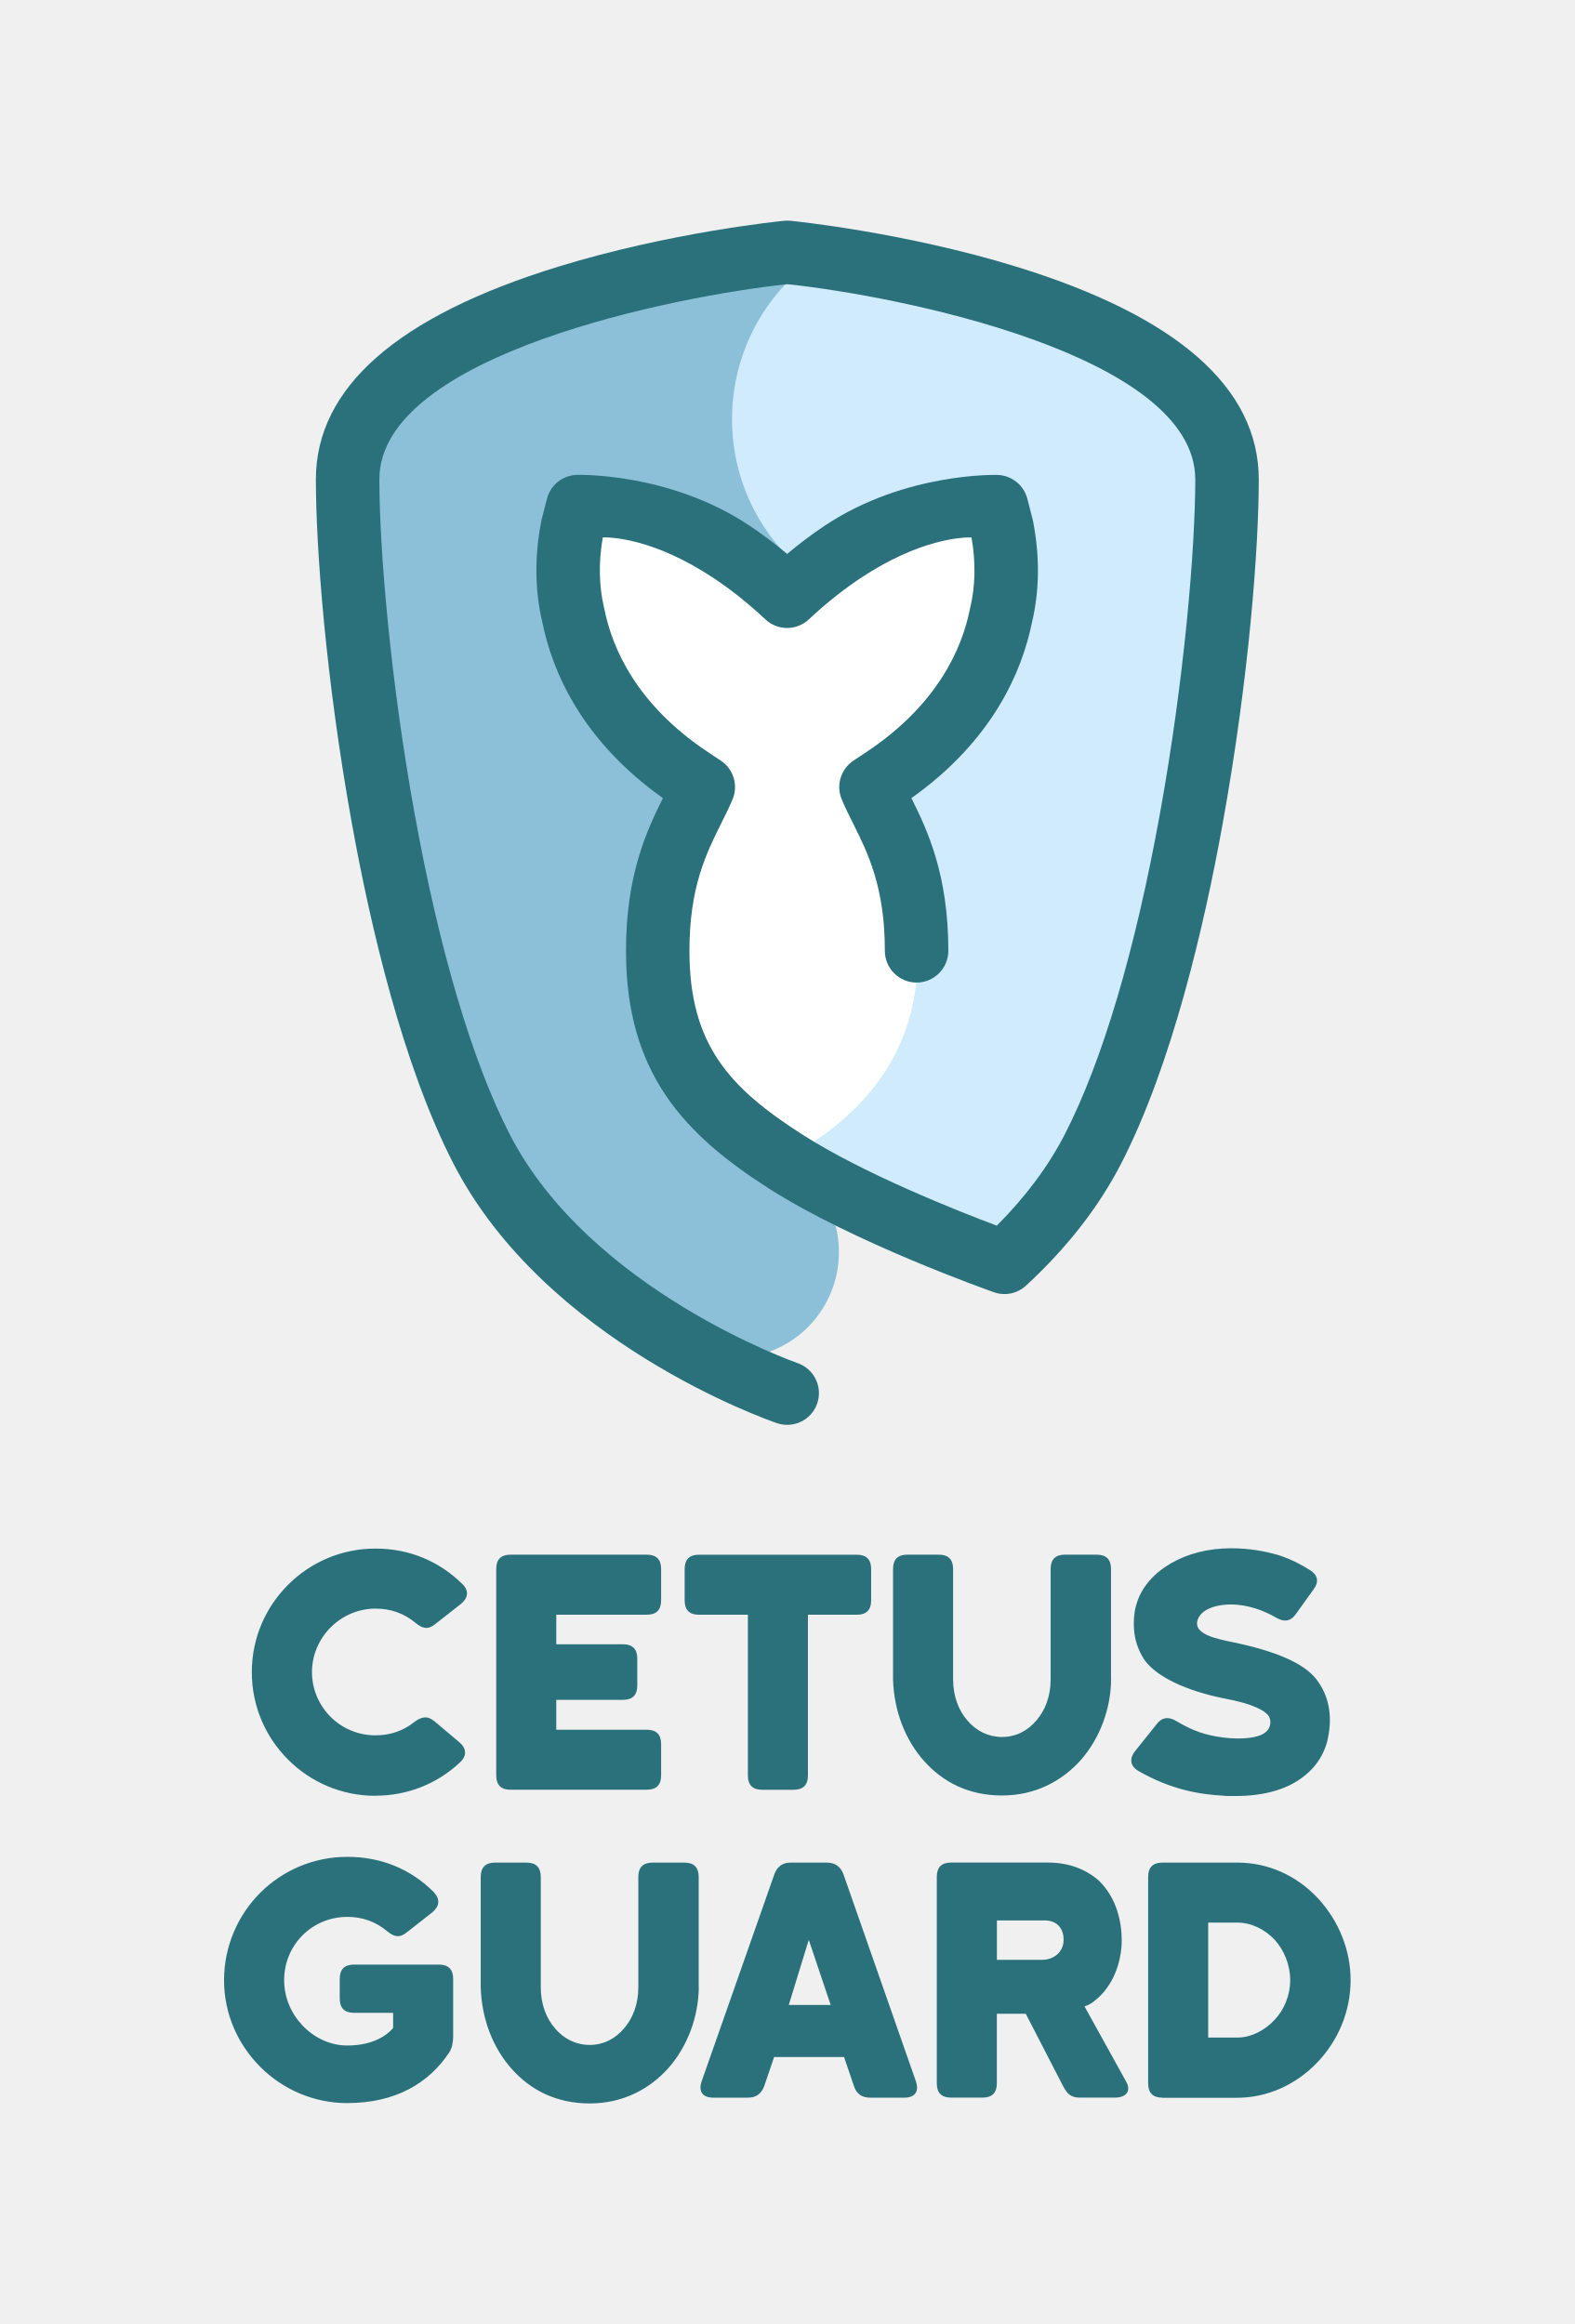
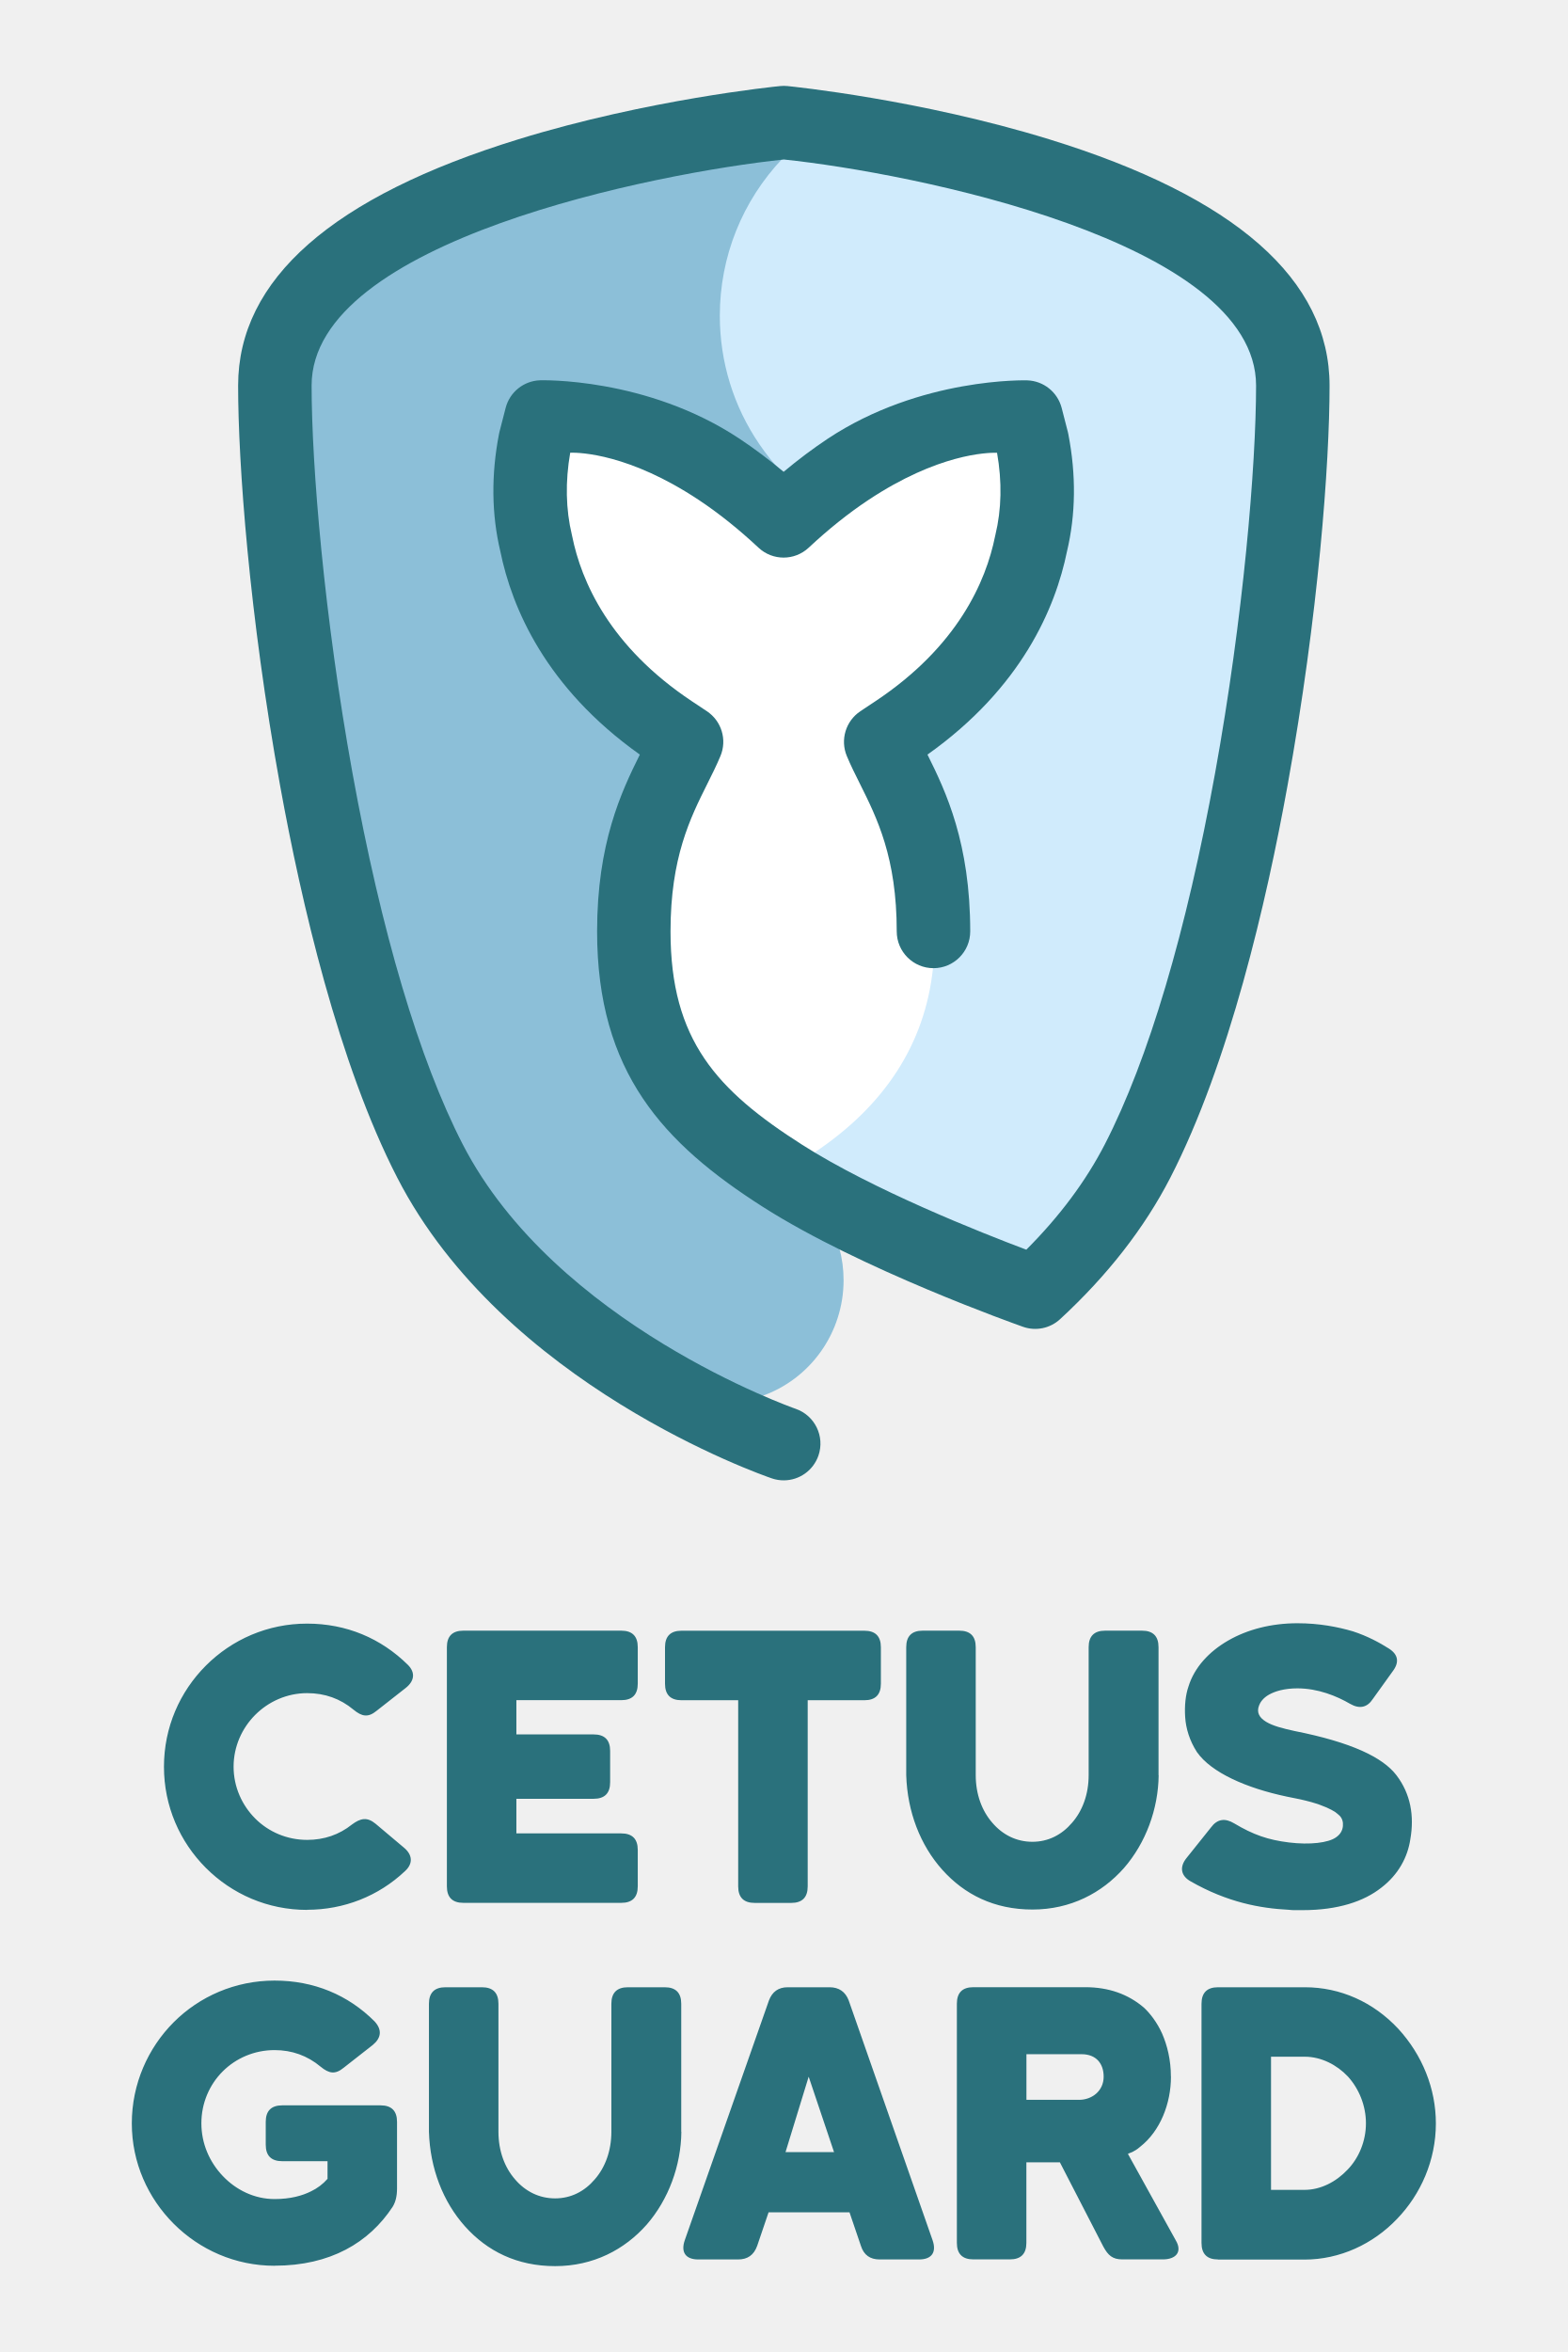
- <svg xmlns="http://www.w3.org/2000/svg" viewBox="0 0 297.64 439.37">
-   <path fill="#8cbfd8" d="M158.58 236.7c0 8.57-5.41 16.19-13.46 18.96l-.1.03-.1-.04c-10.76-4.72-37.03-18.16-48.8-41.04-7.09-13.78-13.31-34.76-18.01-60.67-4.62-25.53-6.68-50.19-6.67-63.3 0-23.87 55.85-34.93 77.37-37.18h.66l-.26.31-.36-.03c-6.32 6.64-10.2 15.62-10.2 25.51 0 7.74 2.37 14.92 6.44 20.86 1.11 1.64 2.36 3.18 3.73 4.61.07-.06.15-.12.22-.18l.18.18-.38.38-.21-.15c-.85-.71-1.7-1.38-2.54-2.04-1.71-1.31-3.21-2.4-4.61-3.32-13.63-9.06-29-9.52-31.95-9.52h-.5a5.754 5.754 0 0 0-5.34 4.28l-1.02 3.92-.08.36c-1.28 6.61-1.2 13.02.23 19.02 1.84 9.04 7.27 22.08 22.66 33.01l.2.14-.11.22c-2.76 5.56-6.95 13.96-6.95 28.74 0 22.85 10.77 34.41 26.94 44.73 3.4 2.17 7.5 4.45 12.18 6.79l.11.05.03.13c.47 1.7.7 3.46.7 5.24Z" />
-   <path fill="#d0ebfc" d="M188.33 231.98c-6.6-2.48-23.22-9-34.89-16.06l-.38-.23.37-.25c11.45-7.6 17.9-17.6 19.19-29.72l.03-.25h.25c.07 0 .15 0 .22.01h.15c3.15 0 5.72-2.56 5.72-5.72 0-14.82-4.18-23.2-6.94-28.74l-.11-.22.2-.14c15.39-10.93 20.82-23.97 22.67-33 .6-2.52.96-5.08 1.07-7.63.19-3.68-.1-7.53-.85-11.42-.02-.12-.05-.23-.08-.34l-1.01-3.92c-.63-2.43-2.83-4.19-5.35-4.28h-.5c-2.94 0-18.31.46-31.94 9.51a86.813 86.813 0 0 0-7.15 5.35l-.2.17-.18-.19a35.414 35.414 0 0 1-3.76-4.65c-4.24-6.19-6.49-13.46-6.49-21.02 0-9.62 3.65-18.74 10.28-25.71l.09-.1h.13c.22.03 17.95 2.7 27.37 4.82 10.83 2.44 27.9 8.41 35.84 13.37 9.39 5.71 14.15 12.11 14.15 19.03 0 13.14-2.07 37.8-6.69 63.29-4.68 25.86-10.91 46.84-18.02 60.67-3.11 6.02-7.44 11.84-12.89 17.3l-.13.13-.17-.06Z" />
-   <path fill="#ffffff" d="M153.44 215.92c-.59-.36-1.17-.71-1.73-1.07-14.05-8.96-21.66-17.21-21.66-35.09 0-12.12 3.21-18.56 6.05-24.24.77-1.54 1.5-3 2.13-4.5a5.72 5.72 0 0 0-2.11-6.97l-2.45-1.63c-13.55-9.01-18.18-19.72-19.67-27.13l-.05-.21c-1.01-4.21-1.11-8.77-.28-13.53l.04-.23h.55c2.15-.01 10.01.55 20.89 7.78 3.23 2.15 6.52 4.77 9.75 7.8a5.707 5.707 0 0 0 7.8 0c3.24-3.03 6.52-5.65 9.76-7.8 10.87-7.22 18.75-7.78 20.9-7.78h.53l.04.24c.83 4.76.74 9.32-.28 13.53l-.05.21c-1.49 7.4-6.12 18.12-19.67 27.12l-2.45 1.63a5.72 5.72 0 0 0-2.11 6.97c.62 1.49 1.35 2.93 2.11 4.46 2.85 5.72 6.07 12.15 6.06 24.28 0 3.01 2.36 5.52 5.37 5.7l.3.02-.03.29c-1.31 12.3-7.85 22.44-19.44 30.14l-.15.1-.15-.09Z" />
-   <path fill="#2a717c" d="M148.81 269.38c-.64 0-1.3-.1-1.94-.32-1.78-.61-43.79-15.29-61.17-49.09-9.61-18.69-15.7-45.08-19.12-63.94-5.07-27.98-6.87-52.71-6.87-65.39 0-17.34 15.41-30.87 45.8-40.22 21.11-6.5 41.86-8.6 42.73-8.68.39-.04.79-.04 1.18 0 .87.09 21.62 2.19 42.73 8.69 30.38 9.36 45.79 22.89 45.79 40.23 0 12.64-1.8 37.35-6.88 65.37-3.41 18.84-9.5 45.22-19.13 63.95-4.22 8.2-10.27 15.96-17.99 23.08a5.983 5.983 0 0 1-6.06 1.25c-1.07-.38-26.51-9.39-42.48-19.58-16.25-10.37-27.07-21.98-27.07-44.97 0-14.4 3.94-22.76 6.98-28.87-15.4-10.94-20.9-23.97-22.78-33.18-1.44-6.05-1.51-12.5-.22-19.16.02-.12.05-.24.08-.36l1.01-3.92c.67-2.57 2.95-4.4 5.61-4.49 0 0 17.38-.57 32.61 9.56 2.39 1.59 4.79 3.39 7.17 5.38 2.38-1.99 4.78-3.79 7.17-5.38 15.24-10.12 32.62-9.55 32.62-9.55 2.66.09 4.94 1.92 5.61 4.49l1.01 3.92c.03.12.06.24.08.36 1.29 6.66 1.22 13.11-.22 19.16-1.88 9.21-7.38 22.24-22.78 33.17 3.04 6.1 6.98 14.46 6.98 28.87 0 3.31-2.69 6-6 6s-6-2.69-6-6c0-12.06-3.2-18.47-6.02-24.12-.77-1.54-1.5-3-2.13-4.51a6.019 6.019 0 0 1 2.21-7.32l2.45-1.63c13.47-8.95 18.07-19.59 19.55-26.94.01-.07.03-.15.05-.22 1.01-4.18 1.1-8.69.27-13.41-1.62-.04-9.66.17-21.04 7.73-3.22 2.14-6.49 4.75-9.72 7.77a5.996 5.996 0 0 1-8.19 0c-3.23-3.02-6.5-5.63-9.72-7.77-11.36-7.55-19.4-7.78-21.03-7.74-.82 4.73-.73 9.23.27 13.41.02.07.03.14.05.22 1.48 7.35 6.08 17.99 19.55 26.95l2.45 1.63a6 6 0 0 1 2.21 7.32c-.63 1.51-1.36 2.97-2.13 4.51-2.82 5.65-6.02 12.06-6.02 24.12 0 17.75 7.56 25.95 21.53 34.85 11.51 7.34 29.17 14.33 36.57 17.11 5.44-5.44 9.75-11.23 12.84-17.24 7.09-13.78 13.31-34.73 17.99-60.59 4.62-25.49 6.68-50.13 6.69-63.24 0-23.64-56.44-34.76-77.11-36.92-20.67 2.16-77.12 13.26-77.12 36.9 0 13.14 2.06 37.79 6.67 63.25 4.69 25.88 10.91 46.84 17.98 60.59 15.14 29.45 54 43.09 54.39 43.23a6.01 6.01 0 0 1 3.73 7.62 6 6 0 0 1-5.67 4.06Z" />
-   <path fill="#2a717c" d="M70.97 339.51c-6.43 0-12.25-2.58-16.52-6.85-4.26-4.26-6.85-10.09-6.85-16.52s2.58-12.25 6.85-16.52c4.26-4.26 10.09-6.85 16.52-6.85s12.07 2.4 16.46 6.73c1.26 1.26 1.08 2.64-.36 3.78L82.33 307c-1.38 1.14-2.4.96-3.78-.18-2.16-1.8-4.68-2.7-7.57-2.7-3.3 0-6.31 1.38-8.47 3.54s-3.54 5.16-3.54 8.47 1.38 6.31 3.54 8.47c2.16 2.16 5.17 3.48 8.47 3.48 2.76 0 5.23-.84 7.33-2.52 1.38-1.02 2.46-1.26 3.84-.12l4.63 3.9c1.38 1.14 1.56 2.58.18 3.84-4.32 4.08-9.97 6.31-15.98 6.31ZM124.97 335.66c0 1.8-.9 2.7-2.7 2.7H96.5c-1.8 0-2.7-.9-2.7-2.7v-39.04c0-1.8.9-2.7 2.7-2.7h25.77c1.8 0 2.7.9 2.7 2.7v5.95c0 1.8-.9 2.7-2.7 2.7h-17.12v5.59h12.61c1.8 0 2.7.9 2.7 2.7v5.11c0 1.8-.9 2.7-2.7 2.7h-12.61v5.65h17.12c1.8 0 2.7.9 2.7 2.7v5.95ZM144.07 338.37c-1.8 0-2.7-.9-2.7-2.7v-30.39h-9.25c-1.8 0-2.7-.9-2.7-2.7v-5.95c0-1.8.9-2.7 2.7-2.7h29.85c1.8 0 2.7.9 2.7 2.7v5.95c0 1.8-.9 2.7-2.7 2.7h-9.25v30.39c0 1.8-.9 2.7-2.7 2.7h-5.95ZM210.03 317.52c-.06 5.53-2.1 11.05-5.65 15.14-3.6 4.08-8.71 6.79-14.96 6.79s-11.11-2.46-14.72-6.49c-3.6-4.02-5.71-9.49-5.89-15.44v-20.9c0-1.8.9-2.7 2.7-2.7h5.95c1.8 0 2.7.9 2.7 2.7v20.9c0 3.12 1.02 5.83 2.7 7.75 1.68 1.98 3.96 3.12 6.55 3.12s4.81-1.14 6.49-3.12c1.68-1.92 2.7-4.63 2.7-7.75v-20.9c0-1.8.9-2.7 2.7-2.7h6.01c1.8 0 2.7.9 2.7 2.7v20.9ZM238.98 327.67c.72-.48 1.08-1.14 1.14-1.86.06-.66-.12-1.26-.54-1.68-.18-.18-.42-.36-.72-.6-.66-.42-1.8-1.02-3.9-1.62-1.08-.3-2.4-.6-4.02-.9-6.55-1.38-12.31-3.9-14.66-7.27-1.2-1.86-1.8-3.84-1.92-5.71-.12-1.86.06-3.6.54-4.99.96-3.12 3.36-5.71 6.49-7.51 3.12-1.8 7.03-2.82 11.29-2.82 3.6 0 6.61.6 9.07 1.32 2.4.78 4.38 1.86 5.89 2.82 1.5.96 1.74 2.22.6 3.72l-3.24 4.51c-.9 1.38-2.16 1.68-3.72.78-2.16-1.26-5.23-2.52-8.59-2.52-2.16 0-3.66.48-4.63 1.02s-1.44 1.26-1.62 1.74c-.48 1.2.06 2.04 1.14 2.7 1.08.66 2.7 1.08 4.63 1.5 9.37 1.86 14.42 4.32 16.64 7.21 2.34 3.06 2.94 6.67 2.28 10.45-.42 2.88-1.92 5.77-4.75 7.93-2.82 2.22-7.03 3.66-12.85 3.66h-1.08c-.42 0-.78 0-1.2-.06-4.63-.24-9.97-1.2-15.98-4.63-1.62-.9-1.86-2.34-.72-3.78l4.03-5.04c1.02-1.38 2.28-1.56 3.78-.66 3.12 1.86 5.53 2.7 8.95 3.12 3.42.42 6.43.06 7.69-.84ZM65.66 397.61c-6.43 0-12.25-2.64-16.46-6.85-4.2-4.2-6.85-9.97-6.85-16.4s2.64-12.31 6.85-16.52c4.2-4.2 10.03-6.79 16.46-6.79s12.01 2.34 16.34 6.67c1.26 1.38 1.08 2.7-.3 3.84l-4.75 3.72c-1.38 1.14-2.4.96-3.78-.18-2.16-1.8-4.68-2.7-7.51-2.7-3.3 0-6.31 1.32-8.47 3.48-2.16 2.16-3.48 5.16-3.48 8.47s1.32 6.31 3.48 8.59c2.16 2.28 5.16 3.78 8.47 3.78 2.58 0 4.51-.54 5.95-1.26a8.37 8.37 0 0 0 2.7-2.04v-2.88h-7.39c-1.8 0-2.7-.9-2.7-2.7v-3.72c0-1.8.9-2.7 2.7-2.7h16.04c1.8 0 2.7.9 2.7 2.7v10.87c0 1.26-.24 2.22-.72 3-3.84 5.83-10.15 9.61-19.28 9.61ZM132.09 375.74c-.06 5.53-2.1 11.05-5.65 15.14-3.6 4.08-8.71 6.79-14.96 6.79s-11.11-2.46-14.72-6.49c-3.6-4.02-5.71-9.49-5.89-15.44v-20.9c0-1.8.9-2.7 2.7-2.7h5.95c1.8 0 2.7.9 2.7 2.7v20.9c0 3.12 1.02 5.83 2.7 7.75 1.68 1.98 3.96 3.12 6.55 3.12s4.81-1.14 6.49-3.12c1.68-1.92 2.7-4.63 2.7-7.75v-20.9c0-1.8.9-2.7 2.7-2.7h6.01c1.8 0 2.7.9 2.7 2.7v20.9ZM156.3 352.14c1.5 0 2.58.72 3.12 2.16l13.7 39.16c.66 1.92-.12 3.12-2.22 3.12h-6.43c-1.56 0-2.58-.72-3.06-2.22l-1.86-5.47h-13.22l-1.86 5.47c-.54 1.5-1.56 2.22-3.12 2.22h-6.49c-2.1 0-2.88-1.2-2.22-3.12l13.75-39.16c.54-1.44 1.56-2.16 3.06-2.16h6.85Zm.72 26.91-4.14-12.31-3.78 12.31h7.93ZM212.04 366.73c0 4.38-1.74 8.89-5.05 11.47-.48.42-.9.66-1.26.84-.42.18-.66.24-.72.3l7.81 14.11c1.14 1.92 0 3.12-2.1 3.12h-6.61c-1.62 0-2.34-.66-3.12-2.1l-7.09-13.75h-5.47v13.15c0 1.8-.9 2.7-2.7 2.7h-5.95c-1.8 0-2.7-.9-2.7-2.7v-39.04c0-1.8.9-2.7 2.7-2.7h18.26c3.84 0 7.03 1.14 9.61 3.36.96.9 2.1 2.34 2.94 4.2.84 1.92 1.44 4.32 1.44 7.03Zm-10.99 0c0-2.1-1.2-3.66-3.6-3.66h-9.01v7.45h8.59c2.1 0 4.02-1.44 4.02-3.78ZM219.73 396.58c-1.8 0-2.7-.9-2.7-2.7v-39.04c0-1.8.9-2.7 2.7-2.7h14.18c5.77 0 11.17 2.4 15.26 6.79 3.9 4.26 6.13 9.73 6.13 15.44 0 6.01-2.46 11.59-6.37 15.62-3.9 4.08-9.31 6.61-15.08 6.61h-14.12Zm8.65-33.1v21.74h5.47c2.64 0 5.17-1.32 7.03-3.3 1.86-1.92 3-4.68 3-7.57s-1.14-5.65-2.94-7.63c-1.8-1.92-4.38-3.24-7.03-3.24h-5.53Z" />
+ <svg xmlns="http://www.w3.org/2000/svg" version="1.1" width="256" height="384" viewBox="0 0 256 384" preserveAspectRatio="xMidYMid meet">
+   <path fill="#8cbfd8" d="m 137.755,209.01 c 0,8.57 -5.41,16.19 -13.46,18.96 l -0.1,0.03 -0.1,-0.04 c -10.76,-4.72 -37.03,-18.16 -48.8,-41.04 -7.09,-13.78 -13.31,-34.76 -18.01,-60.67 -4.62,-25.53 -6.68,-50.19 -6.67,-63.3 0,-23.87 55.85,-34.93 77.37,-37.18 h 0.66 l -0.26,0.31 -0.36,-0.03 c -6.32,6.64 -10.2,15.62 -10.2,25.51 0,7.74 2.37,14.92 6.44,20.86 1.11,1.64 2.36,3.18 3.73,4.61 0.07,-0.06 0.15,-0.12 0.22,-0.18 l 0.18,0.18 -0.38,0.38 -0.21,-0.15 c -0.85,-0.71 -1.7,-1.38 -2.54,-2.04 -1.71,-1.31 -3.21,-2.4 -4.61,-3.32 -13.63,-9.06 -29,-9.52 -31.95,-9.52 h -0.5 a 5.754,5.754 0 0 0 -5.34,4.28 l -1.02,3.92 -0.08,0.36 c -1.28,6.61 -1.2,13.02 0.23,19.02 1.84,9.04 7.27,22.08 22.66,33.01 l 0.2,0.14 -0.11,0.22 c -2.76,5.56 -6.95,13.96 -6.95,28.74 0,22.85 10.77,34.41 26.94,44.73 3.4,2.17 7.5,4.45 12.18,6.79 l 0.11,0.05 0.03,0.13 c 0.47,1.7 0.7,3.46 0.7,5.24 z" />
+   <path fill="#d0ebfc" d="m 167.505,204.29 c -6.6,-2.48 -23.22,-9 -34.89,-16.06 l -0.38,-0.23 0.37,-0.25 c 11.45,-7.6 17.9,-17.6 19.19,-29.72 l 0.03,-0.25 h 0.25 c 0.07,0 0.15,0 0.22,0.01 h 0.15 c 3.15,0 5.72,-2.56 5.72,-5.72 0,-14.82 -4.18,-23.2 -6.94,-28.74 l -0.11,-0.22 0.2,-0.14 c 15.39,-10.93 20.82,-23.97 22.67,-33 0.6,-2.52 0.96,-5.08 1.07,-7.63 0.19,-3.68 -0.1,-7.53 -0.85,-11.42 -0.02,-0.12 -0.05,-0.23 -0.08,-0.34 l -1.01,-3.92 c -0.63,-2.43 -2.83,-4.19 -5.35,-4.28 h -0.5 c -2.94,0 -18.31,0.46 -31.94,9.51 a 86.813,86.813 0 0 0 -7.15,5.35 l -0.2,0.17 -0.18,-0.19 a 35.414,35.414 0 0 1 -3.76,-4.65 c -4.24,-6.19 -6.49,-13.46 -6.49,-21.02 0,-9.62 3.65,-18.74 10.28,-25.71 l 0.09,-0.1 h 0.13 c 0.22,0.03 17.95,2.7 27.37,4.82 10.83,2.44 27.9,8.41 35.84,13.37 9.39,5.71 14.15,12.11 14.15,19.03 0,13.14 -2.07,37.8 -6.69,63.29 -4.68,25.86 -10.91,46.84 -18.02,60.67 -3.11,6.02 -7.44,11.84 -12.89,17.3 l -0.13,0.13 z" />
+   <path fill="#ffffff" d="m 132.615,188.23 c -0.59,-0.36 -1.17,-0.71 -1.73,-1.07 -14.05,-8.96 -21.66,-17.21 -21.66,-35.09 0,-12.12 3.21,-18.56 6.05,-24.24 0.77,-1.54 1.5,-3 2.13,-4.5 a 5.72,5.72 0 0 0 -2.11,-6.97 l -2.45,-1.63 C 99.295,105.72 94.665,95.01 93.175,87.6 l -0.05,-0.21 c -1.01,-4.21 -1.11,-8.77 -0.28,-13.53 l 0.04,-0.23 h 0.55 c 2.15,-0.01 10.01,0.55 20.89,7.78 3.23,2.15 6.52,4.77 9.75,7.8 a 5.707,5.707 0 0 0 7.8,0 c 3.24,-3.03 6.52,-5.65 9.76,-7.8 10.87,-7.22 18.75,-7.78 20.9,-7.78 h 0.53 l 0.04,0.24 c 0.83,4.76 0.74,9.32 -0.28,13.53 l -0.05,0.21 c -1.49,7.4 -6.12,18.12 -19.67,27.12 l -2.45,1.63 a 5.72,5.72 0 0 0 -2.11,6.97 c 0.62,1.49 1.35,2.93 2.11,4.46 2.85,5.72 6.07,12.15 6.06,24.28 0,3.01 2.36,5.52 5.37,5.7 l 0.3,0.02 -0.03,0.29 c -1.31,12.3 -7.85,22.44 -19.44,30.14 l -0.15,0.1 z" />
+   <path fill="#2a717c" d="m 127.985,241.69 c -0.64,0 -1.3,-0.1 -1.94,-0.32 -1.78,-0.61 -43.79,-15.29 -61.17,-49.09 -9.61,-18.69 -15.7,-45.08 -19.12,-63.94 -5.07,-27.98 -6.87,-52.71 -6.87,-65.39 0,-17.34 15.41,-30.87 45.8,-40.22 21.11,-6.5 41.86,-8.6 42.73,-8.68 0.39,-0.04 0.79,-0.04 1.18,0 0.87,0.09 21.62,2.19 42.73,8.69 30.38,9.36 45.79,22.89 45.79,40.23 0,12.64 -1.8,37.35 -6.88,65.37 -3.41,18.84 -9.5,45.22 -19.13,63.95 -4.22,8.2 -10.27,15.96 -17.99,23.08 a 5.983,5.983 0 0 1 -6.06,1.25 c -1.07,-0.38 -26.51,-9.39 -42.48,-19.58 -16.25,-10.37 -27.07,-21.98 -27.07,-44.97 0,-14.4 3.94,-22.76 6.98,-28.87 -15.4,-10.94 -20.9,-23.97 -22.78,-33.18 -1.44,-6.05 -1.51,-12.5 -0.22,-19.16 0.02,-0.12 0.05,-0.24 0.08,-0.36 l 1.01,-3.92 c 0.67,-2.57 2.95,-4.4 5.61,-4.49 0,0 17.38,-0.57 32.61,9.56 2.39,1.59 4.79,3.39 7.17,5.38 2.38,-1.99 4.78,-3.79 7.17,-5.38 15.24,-10.12 32.62,-9.55 32.62,-9.55 2.66,0.09 4.94,1.92 5.61,4.49 l 1.01,3.92 c 0.03,0.12 0.06,0.24 0.08,0.36 1.29,6.66 1.22,13.11 -0.22,19.16 -1.88,9.21 -7.38,22.24 -22.78,33.17 3.04,6.1 6.98,14.46 6.98,28.87 0,3.31 -2.69,6 -6,6 -3.31,0 -6,-2.69 -6,-6 0,-12.06 -3.2,-18.47 -6.02,-24.12 -0.77,-1.54 -1.5,-3 -2.13,-4.51 a 6.019,6.019 0 0 1 2.21,-7.32 l 2.45,-1.63 c 13.47,-8.95 18.07,-19.59 19.55,-26.94 0.01,-0.07 0.03,-0.15 0.05,-0.22 1.01,-4.18 1.1,-8.69 0.27,-13.41 -1.62,-0.04 -9.66,0.17 -21.04,7.73 -3.22,2.14 -6.49,4.75 -9.72,7.77 a 5.996,5.996 0 0 1 -8.19,0 c -3.23,-3.02 -6.5,-5.63 -9.72,-7.77 -11.36,-7.55 -19.4,-7.78 -21.03,-7.74 -0.82,4.73 -0.73,9.23 0.27,13.41 0.02,0.07 0.03,0.14 0.05,0.22 1.48,7.35 6.08,17.99 19.55,26.95 l 2.45,1.63 a 6,6 0 0 1 2.21,7.32 c -0.63,1.51 -1.36,2.97 -2.13,4.51 -2.82,5.65 -6.02,12.06 -6.02,24.12 0,17.75 7.56,25.95 21.53,34.85 11.51,7.34 29.17,14.33 36.57,17.11 5.44,-5.44 9.75,-11.23 12.84,-17.24 7.09,-13.78 13.31,-34.73 17.99,-60.59 4.62,-25.49 6.68,-50.13 6.69,-63.24 0,-23.64 -56.44,-34.76 -77.11,-36.92 -20.67,2.16 -77.12,13.26 -77.12,36.9 0,13.14 2.06,37.79 6.67,63.25 4.69,25.88 10.91,46.84 17.98,60.59 15.14,29.45 54,43.09 54.39,43.23 a 6.01,6.01 0 0 1 3.73,7.62 6,6 0 0 1 -5.67,4.06 z" />
+   <path fill="#2a717c" d="m 50.145,311.82 c -6.43,0 -12.25,-2.58 -16.52,-6.85 -4.26,-4.26 -6.85,-10.09 -6.85,-16.52 0,-6.43 2.58,-12.25 6.85,-16.52 4.26,-4.26 10.09,-6.85 16.52,-6.85 6.43,0 12.07,2.4 16.46,6.73 1.26,1.26 1.08,2.64 -0.36,3.78 l -4.74,3.72 c -1.38,1.14 -2.4,0.96 -3.78,-0.18 -2.16,-1.8 -4.68,-2.7 -7.57,-2.7 -3.3,0 -6.31,1.38 -8.47,3.54 -2.16,2.16 -3.54,5.16 -3.54,8.47 0,3.31 1.38,6.31 3.54,8.47 2.16,2.16 5.17,3.48 8.47,3.48 2.76,0 5.23,-0.84 7.33,-2.52 1.38,-1.02 2.46,-1.26 3.84,-0.12 l 4.63,3.9 c 1.38,1.14 1.56,2.58 0.18,3.84 -4.32,4.08 -9.97,6.31 -15.98,6.31 z m 54,-3.85 c 0,1.8 -0.9,2.7 -2.7,2.7 h -25.77 c -1.8,0 -2.7,-0.9 -2.7,-2.7 v -39.04 c 0,-1.8 0.9,-2.7 2.7,-2.7 h 25.77 c 1.8,0 2.7,0.9 2.7,2.7 v 5.95 c 0,1.8 -0.9,2.7 -2.7,2.7 h -17.12 v 5.59 h 12.61 c 1.8,0 2.7,0.9 2.7,2.7 v 5.11 c 0,1.8 -0.9,2.7 -2.7,2.7 h -12.61 v 5.65 h 17.12 c 1.8,0 2.7,0.9 2.7,2.7 v 5.95 z m 19.1,2.71 c -1.8,0 -2.7,-0.9 -2.7,-2.7 v -30.39 h -9.25 c -1.8,0 -2.7,-0.9 -2.7,-2.7 v -5.95 c 0,-1.8 0.9,-2.7 2.7,-2.7 h 29.85 c 1.8,0 2.7,0.9 2.7,2.7 v 5.95 c 0,1.8 -0.9,2.7 -2.7,2.7 h -9.25 v 30.39 c 0,1.8 -0.9,2.7 -2.7,2.7 z m 65.96,-20.85 c -0.06,5.53 -2.1,11.05 -5.65,15.14 -3.6,4.08 -8.71,6.79 -14.96,6.79 -6.25,0 -11.11,-2.46 -14.72,-6.49 -3.6,-4.02 -5.71,-9.49 -5.89,-15.44 v -20.9 c 0,-1.8 0.9,-2.7 2.7,-2.7 h 5.95 c 1.8,0 2.7,0.9 2.7,2.7 v 20.9 c 0,3.12 1.02,5.83 2.7,7.75 1.68,1.98 3.96,3.12 6.55,3.12 2.59,0 4.81,-1.14 6.49,-3.12 1.68,-1.92 2.7,-4.63 2.7,-7.75 v -20.9 c 0,-1.8 0.9,-2.7 2.7,-2.7 h 6.01 c 1.8,0 2.7,0.9 2.7,2.7 v 20.9 z m 28.95,10.15 c 0.72,-0.48 1.08,-1.14 1.14,-1.86 0.06,-0.66 -0.12,-1.26 -0.54,-1.68 -0.18,-0.18 -0.42,-0.36 -0.72,-0.6 -0.66,-0.42 -1.8,-1.02 -3.9,-1.62 -1.08,-0.3 -2.4,-0.6 -4.02,-0.9 -6.55,-1.38 -12.31,-3.9 -14.66,-7.27 -1.2,-1.86 -1.8,-3.84 -1.92,-5.71 -0.12,-1.86 0.06,-3.6 0.54,-4.99 0.96,-3.12 3.36,-5.71 6.49,-7.51 3.12,-1.8 7.03,-2.82 11.29,-2.82 3.6,0 6.61,0.6 9.07,1.32 2.4,0.78 4.38,1.86 5.89,2.82 1.5,0.96 1.74,2.22 0.6,3.72 l -3.24,4.51 c -0.9,1.38 -2.16,1.68 -3.72,0.78 -2.16,-1.26 -5.23,-2.52 -8.59,-2.52 -2.16,0 -3.66,0.48 -4.63,1.02 -0.97,0.54 -1.44,1.26 -1.62,1.74 -0.48,1.2 0.06,2.04 1.14,2.7 1.08,0.66 2.7,1.08 4.63,1.5 9.37,1.86 14.42,4.32 16.64,7.21 2.34,3.06 2.94,6.67 2.28,10.45 -0.42,2.88 -1.92,5.77 -4.75,7.93 -2.82,2.22 -7.03,3.66 -12.85,3.66 h -1.08 c -0.42,0 -0.78,0 -1.2,-0.06 -4.63,-0.24 -9.97,-1.2 -15.98,-4.63 -1.62,-0.9 -1.86,-2.34 -0.72,-3.78 l 4.03,-5.04 c 1.02,-1.38 2.28,-1.56 3.78,-0.66 3.12,1.86 5.53,2.7 8.95,3.12 3.42,0.42 6.43,0.06 7.69,-0.84 z m -173.32,69.94 c -6.43,0 -12.25,-2.64 -16.46,-6.85 -4.2,-4.2 -6.85,-9.97 -6.85,-16.4 0,-6.43 2.64,-12.31 6.85,-16.52 4.2,-4.2 10.03,-6.79 16.46,-6.79 6.43,0 12.01,2.34 16.34,6.67 1.26,1.38 1.08,2.7 -0.3,3.84 l -4.75,3.72 c -1.38,1.14 -2.4,0.96 -3.78,-0.18 -2.16,-1.8 -4.68,-2.7 -7.51,-2.7 -3.3,0 -6.31,1.32 -8.47,3.48 -2.16,2.16 -3.48,5.16 -3.48,8.47 0,3.31 1.32,6.31 3.48,8.59 2.16,2.28 5.16,3.78 8.47,3.78 2.58,0 4.51,-0.54 5.95,-1.26 a 8.37,8.37 0 0 0 2.7,-2.04 v -2.88 h -7.39 c -1.8,0 -2.7,-0.9 -2.7,-2.7 v -3.72 c 0,-1.8 0.9,-2.7 2.7,-2.7 h 16.04 c 1.8,0 2.7,0.9 2.7,2.7 v 10.87 c 0,1.26 -0.24,2.22 -0.72,3 -3.84,5.83 -10.15,9.61 -19.28,9.61 z m 66.43,-21.87 c -0.06,5.53 -2.1,11.05 -5.65,15.14 -3.6,4.08 -8.71,6.79 -14.96,6.79 -6.25,0 -11.11,-2.46 -14.72,-6.49 -3.6,-4.02 -5.71,-9.49 -5.89,-15.44 v -20.9 c 0,-1.8 0.9,-2.7 2.7,-2.7 h 5.95 c 1.8,0 2.7,0.9 2.7,2.7 v 20.9 c 0,3.12 1.02,5.83 2.7,7.75 1.68,1.98 3.96,3.12 6.55,3.12 2.59,0 4.81,-1.14 6.49,-3.12 1.68,-1.92 2.7,-4.63 2.7,-7.75 v -20.9 c 0,-1.8 0.9,-2.7 2.7,-2.7 h 6.01 c 1.8,0 2.7,0.9 2.7,2.7 v 20.9 z m 24.21,-23.6 c 1.5,0 2.58,0.72 3.12,2.16 l 13.7,39.16 c 0.66,1.92 -0.12,3.12 -2.22,3.12 h -6.43 c -1.56,0 -2.58,-0.72 -3.06,-2.22 l -1.86,-5.47 h -13.22 l -1.86,5.47 c -0.54,1.5 -1.56,2.22 -3.12,2.22 h -6.49 c -2.1,0 -2.88,-1.2 -2.22,-3.12 l 13.75,-39.16 c 0.54,-1.44 1.56,-2.16 3.06,-2.16 z m 0.72,26.91 -4.14,-12.31 -3.78,12.31 h 7.93 z m 55.02,-12.32 c 0,4.38 -1.74,8.89 -5.05,11.47 -0.48,0.42 -0.9,0.66 -1.26,0.84 -0.42,0.18 -0.66,0.24 -0.72,0.3 l 7.81,14.11 c 1.14,1.92 0,3.12 -2.1,3.12 h -6.61 c -1.62,0 -2.34,-0.66 -3.12,-2.1 l -7.09,-13.75 h -5.47 v 13.15 c 0,1.8 -0.9,2.7 -2.7,2.7 h -5.95 c -1.8,0 -2.7,-0.9 -2.7,-2.7 v -39.04 c 0,-1.8 0.9,-2.7 2.7,-2.7 h 18.26 c 3.84,0 7.03,1.14 9.61,3.36 0.96,0.9 2.1,2.34 2.94,4.2 0.84,1.92 1.44,4.32 1.44,7.03 z m -10.99,0 c 0,-2.1 -1.2,-3.66 -3.6,-3.66 h -9.01 v 7.45 h 8.59 c 2.1,0 4.02,-1.44 4.02,-3.78 z m 18.68,29.85 c -1.8,0 -2.7,-0.9 -2.7,-2.7 v -39.04 c 0,-1.8 0.9,-2.7 2.7,-2.7 h 14.18 c 5.77,0 11.17,2.4 15.26,6.79 3.9,4.26 6.13,9.73 6.13,15.44 0,6.01 -2.46,11.59 -6.37,15.62 -3.9,4.08 -9.31,6.61 -15.08,6.61 h -14.12 z m 8.65,-33.1 v 21.74 h 5.47 c 2.64,0 5.17,-1.32 7.03,-3.3 1.86,-1.92 3,-4.68 3,-7.57 0,-2.89 -1.14,-5.65 -2.94,-7.63 -1.8,-1.92 -4.38,-3.24 -7.03,-3.24 z" />
</svg>
